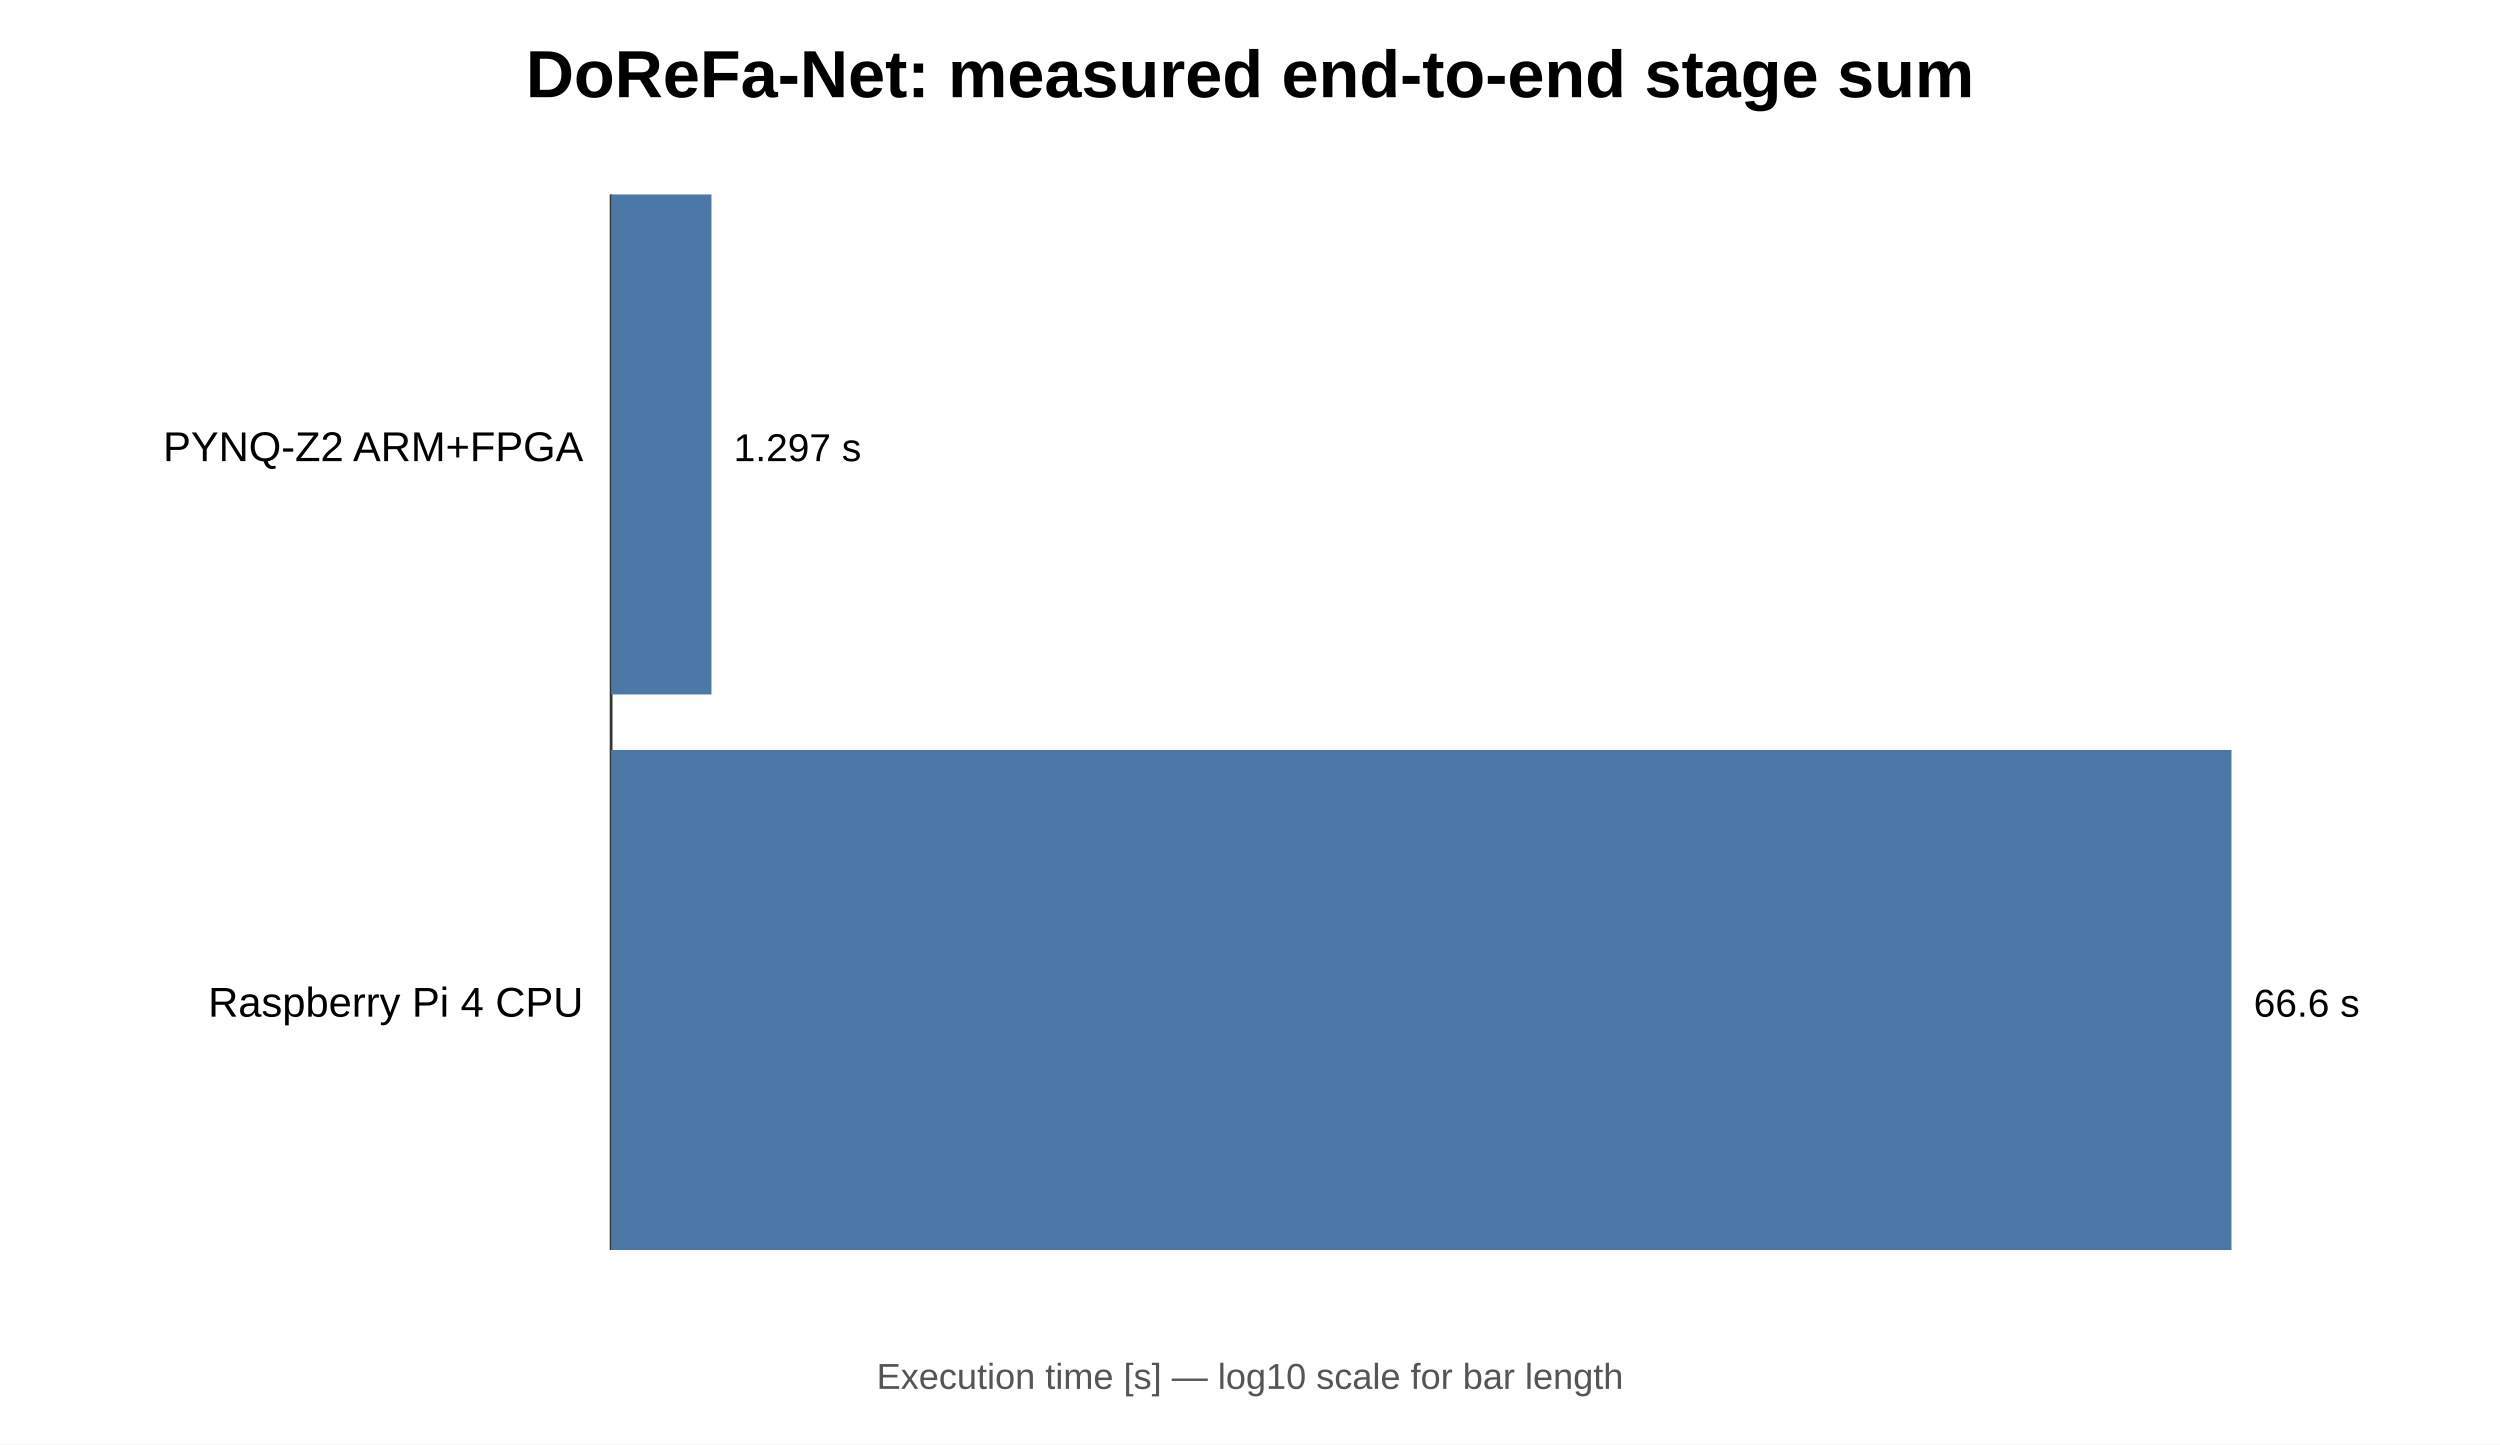
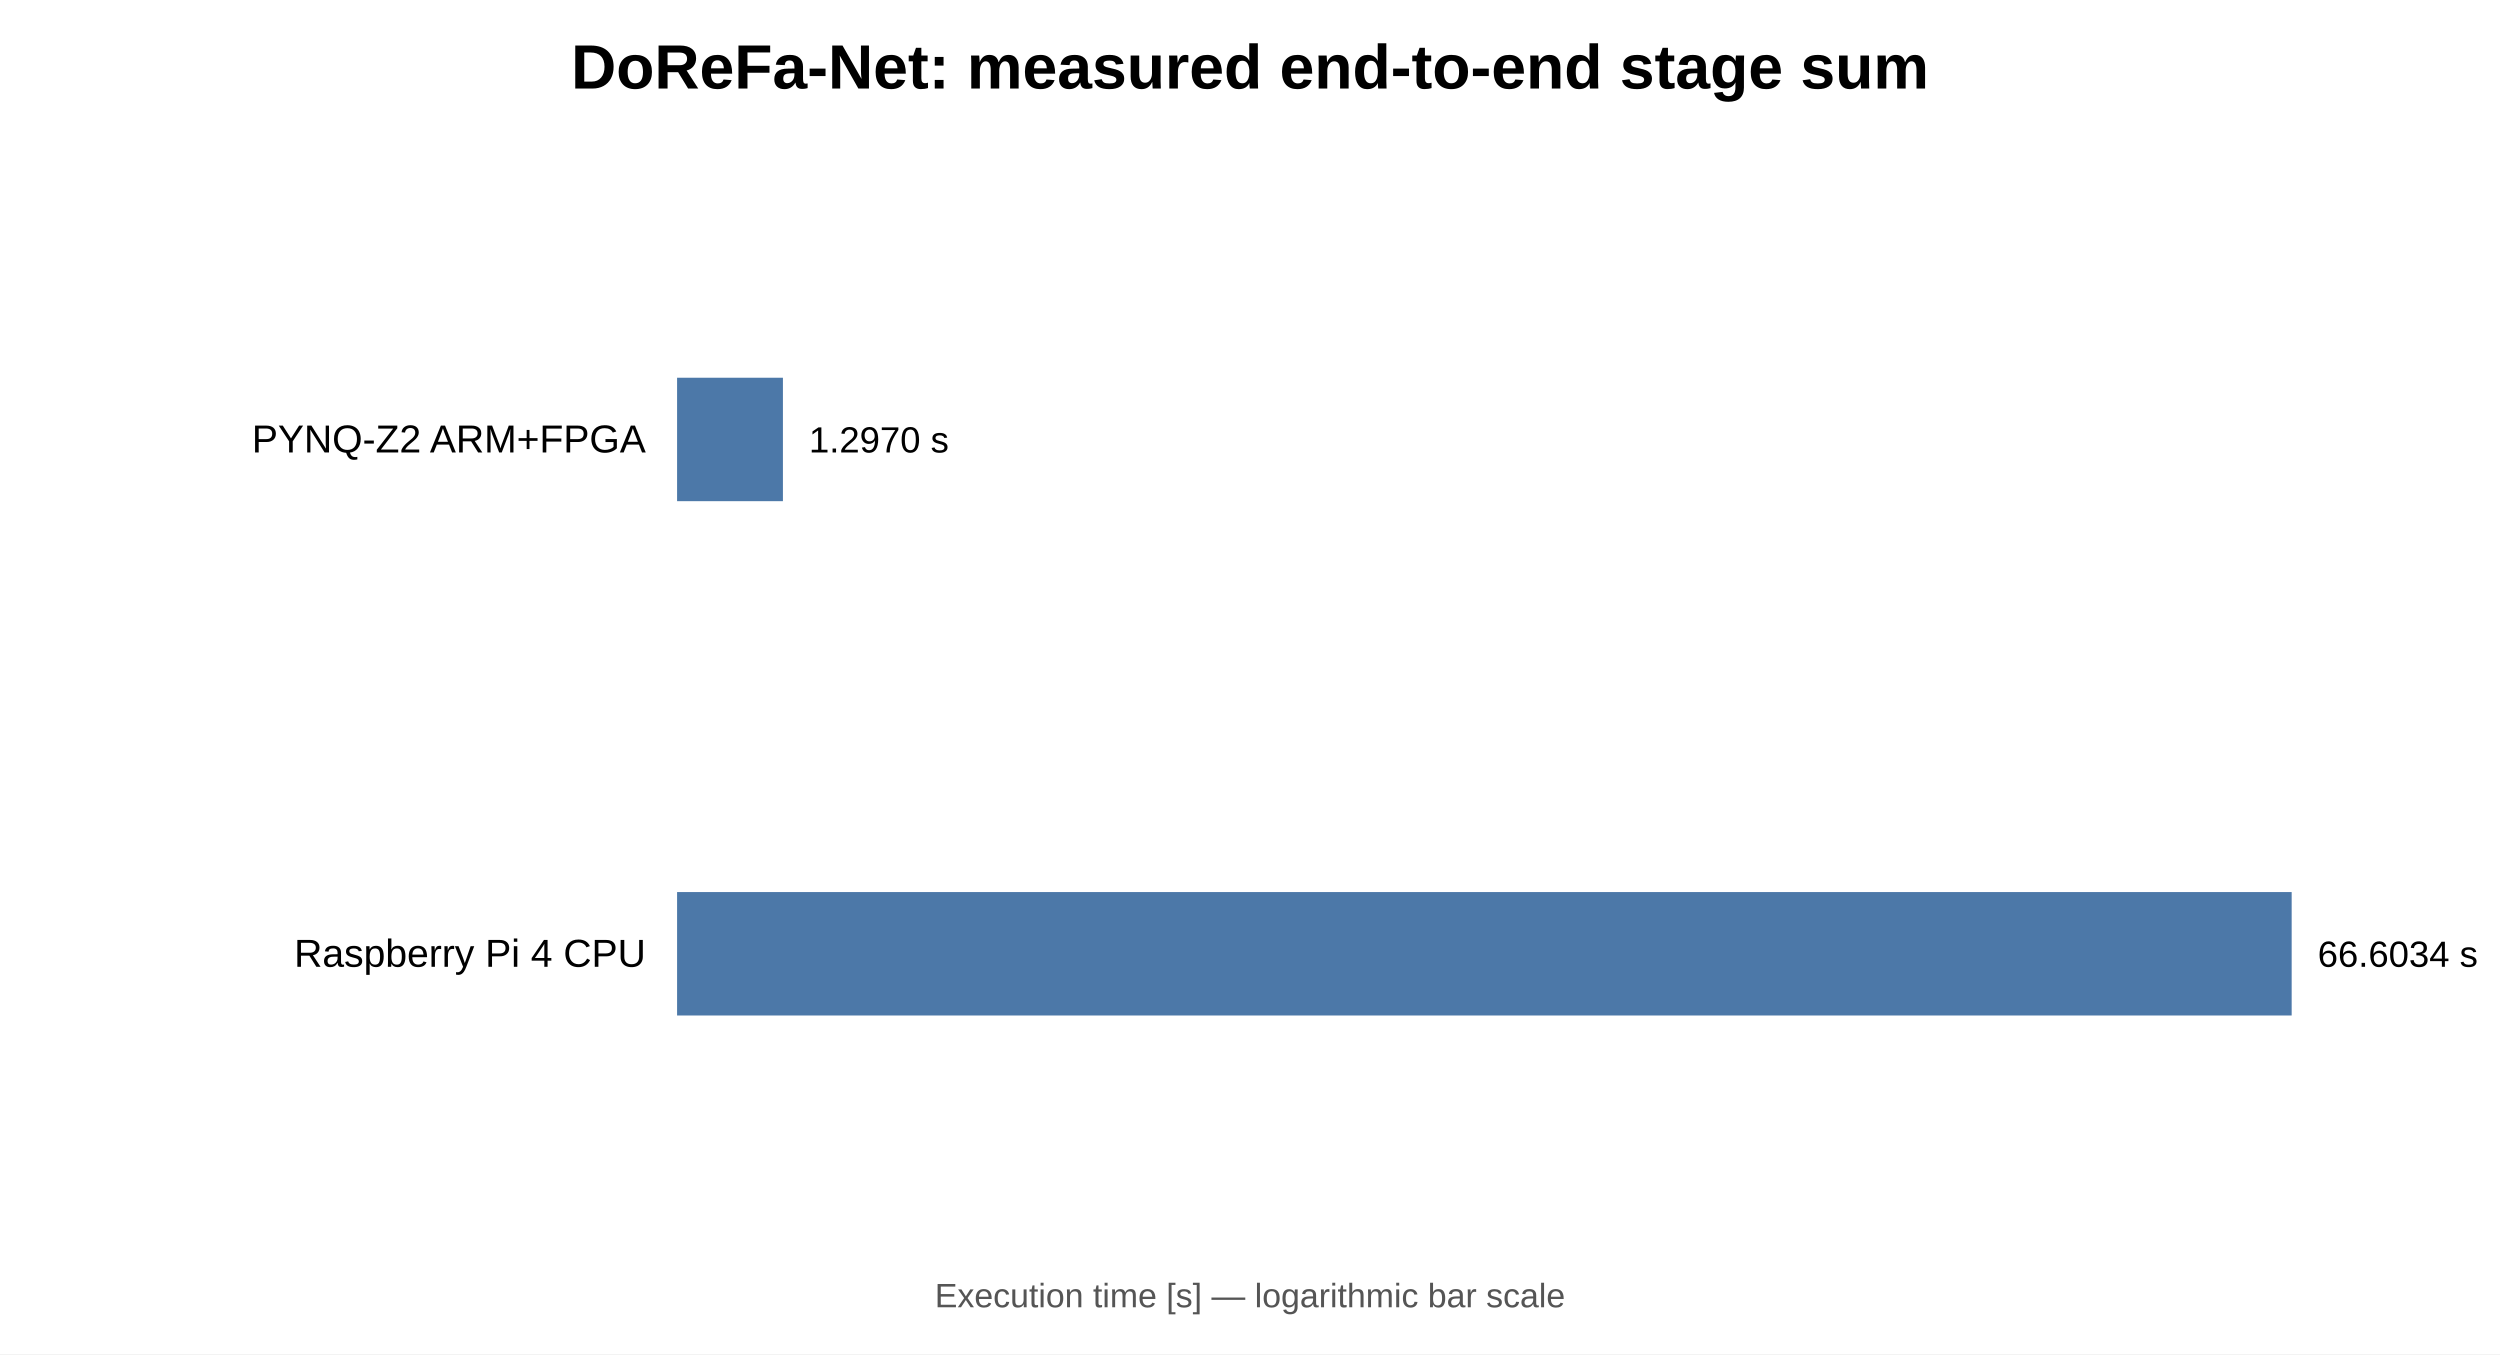
- <svg xmlns="http://www.w3.org/2000/svg" width="900" height="520" viewBox="0 0 900 520">
+ <svg xmlns="http://www.w3.org/2000/svg" width="960" height="520" viewBox="0 0 960 520">
  <rect width="100%" height="100%" fill="white" />
-   <text x="450.0" y="35" text-anchor="middle" font-family="Arial" font-size="24" font-weight="bold">DoReFa-Net: measured end-to-end stage sum</text>
-   <line x1="220" y1="70" x2="220" y2="450" stroke="#333" />
-   <text x="210" y="166.0" text-anchor="end" font-family="Arial" font-size="15">PYNQ-Z2 ARM+FPGA</text>
-   <rect x="220" y="70.0" width="36.129" height="180.0" fill="#4c78a8" />
-   <text x="264.129" y="166.0" font-family="Arial" font-size="14">1.297 s</text>
-   <text x="210" y="366.0" text-anchor="end" font-family="Arial" font-size="15">Raspberry Pi 4 CPU</text>
-   <rect x="220" y="270.0" width="583.333" height="180.0" fill="#4c78a8" />
-   <text x="811.333" y="366.0" font-family="Arial" font-size="14">66.6 s</text>
-   <text x="450.0" y="500" text-anchor="middle" font-family="Arial" font-size="13" fill="#555">Execution time [s] — log10 scale for bar length</text>
+   <text x="480.0" y="34" text-anchor="middle" font-family="Arial" font-size="24" font-weight="bold">DoReFa-Net: measured end-to-end stage sum</text>
+   <text x="248" y="173.75" text-anchor="end" font-family="Arial" font-size="15">PYNQ-Z2 ARM+FPGA</text>
+   <rect x="260" y="145.05" width="40.643" height="47.4" fill="#4c78a8" />
+   <text x="310.643" y="173.75" font-family="Arial" font-size="14">1.2970 s</text>
+   <text x="248" y="371.25" text-anchor="end" font-family="Arial" font-size="15">Raspberry Pi 4 CPU</text>
+   <rect x="260" y="342.55" width="620.0" height="47.4" fill="#4c78a8" />
+   <text x="890.0" y="371.25" font-family="Arial" font-size="14">66.6034 s</text>
+   <text x="480.0" y="502" text-anchor="middle" font-family="Arial" font-size="13" fill="#555">Execution time [s] — logarithmic bar scale</text>
</svg>
